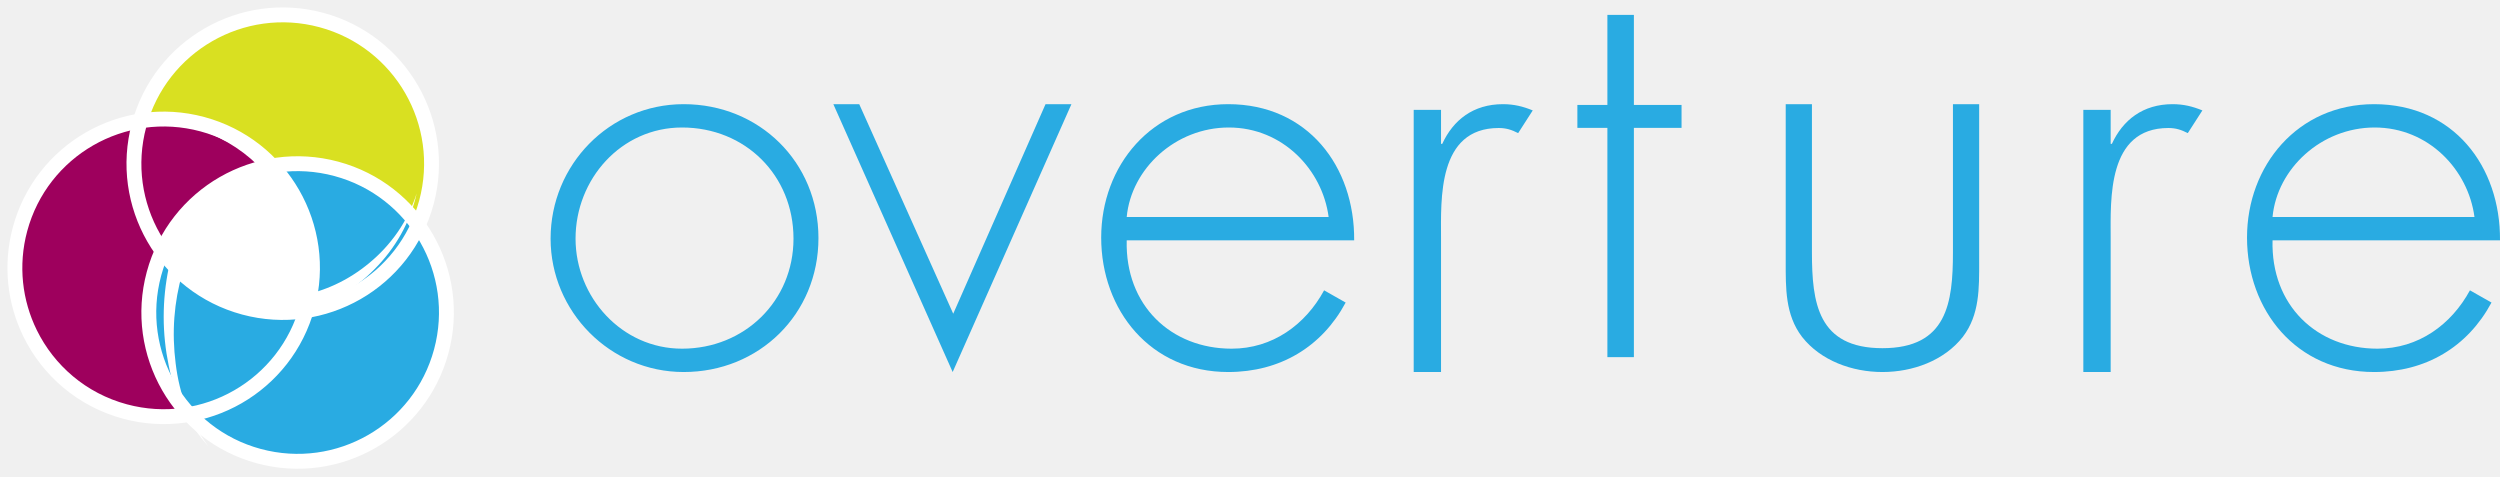
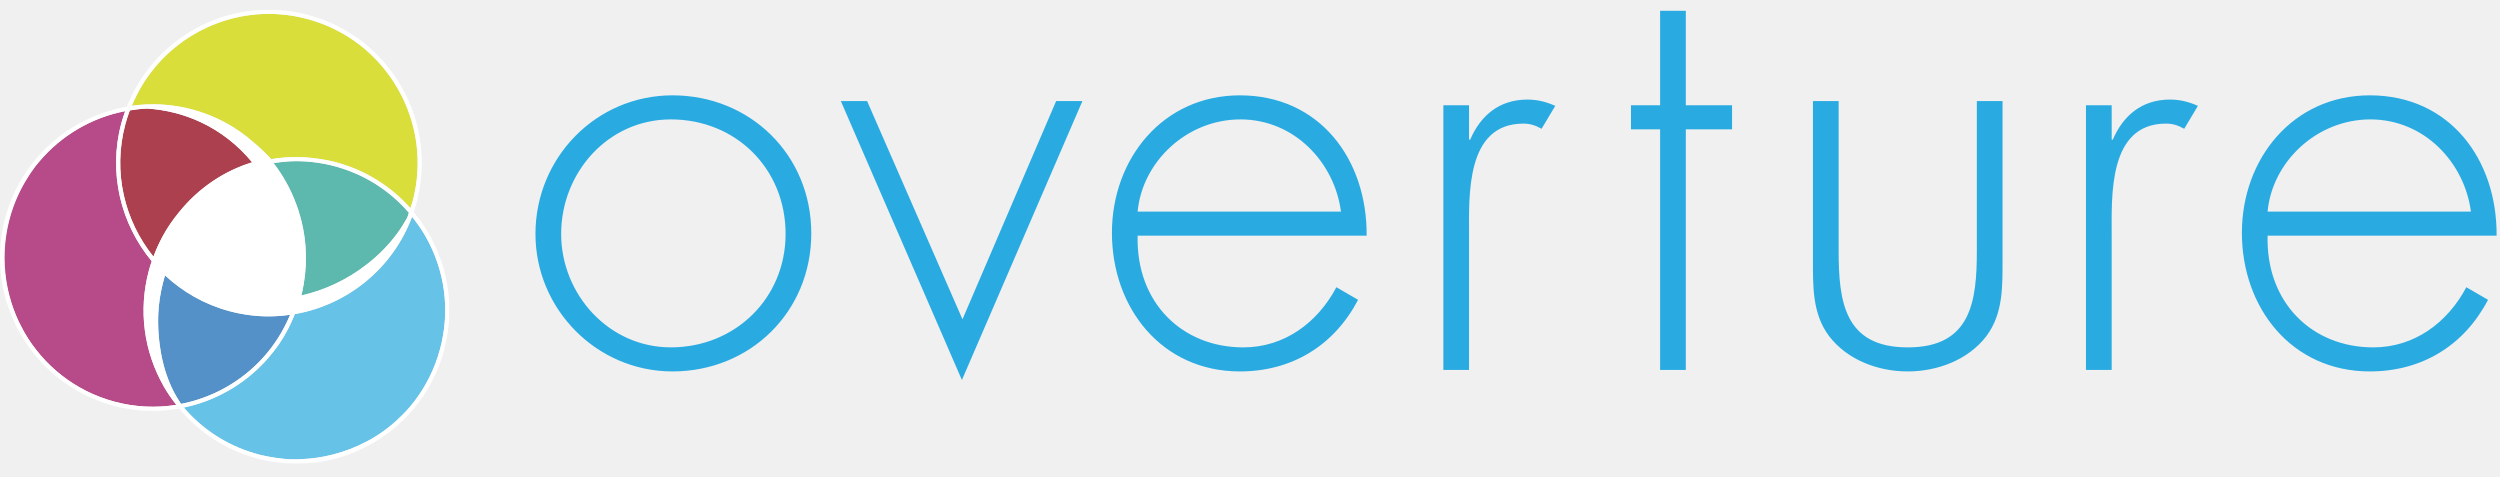
- <svg xmlns="http://www.w3.org/2000/svg" width="168px" height="32px" viewBox="0 0 168 32" version="1.1">
-   <defs />
-   <g id="Symbols" stroke="none" stroke-width="1" fill="none" fill-rule="evenodd">
-     <g id="navi-bar---products" transform="translate(-18, -19)">
-       <g id="Page-1" transform="translate(19, 20)">
-         <path d="M27.411,13.372 C25.549,18.57 19.825,21.274 14.628,19.411 C9.43,17.549 6.726,11.826 8.589,6.628 C10.451,1.43 16.175,-1.274 21.372,0.589 C26.57,2.451 29.274,8.175 27.411,13.372" id="Fill-1" fill="#D9E021" />
-         <path d="M19.411,20.372 C17.549,25.57 11.825,28.274 6.628,26.411 C1.43,24.549 -1.274,18.826 0.589,13.628 C2.451,8.43 8.175,5.726 13.372,7.589 C18.57,9.451 21.274,15.174 19.411,20.372" id="Fill-3" fill="#9E005D" />
-         <path d="M28.411,23.372 C26.549,28.57 20.825,31.274 15.628,29.411 C10.43,27.549 7.726,21.826 9.589,16.628 C11.451,11.43 17.175,8.726 22.372,10.589 C27.57,12.451 30.274,18.174 28.411,23.372" id="Fill-5" fill="#29ABE2" />
-         <path d="M27.653,12.603 C26.215,17.934 20.728,21.09 15.397,19.653 C10.066,18.215 6.91,12.728 8.347,7.397 C9.785,2.066 15.272,-1.09 20.603,0.347 C25.934,1.785 29.09,7.272 27.653,12.603 Z" id="Stroke-7" stroke="#FFFFFF" stroke-linecap="round" />
-         <path d="M37.677,15.037 C37.677,18.958 40.77,22.431 44.832,22.431 C49.043,22.431 52.323,19.22 52.323,15.037 C52.323,10.78 49.081,7.568 44.832,7.568 C40.733,7.568 37.677,11.041 37.677,15.037 M54,15 C54,20.116 50.012,24 44.944,24 C39.988,24 36,19.929 36,15.037 C36,10.07 39.95,6 44.944,6 C50.012,6 54,9.883 54,15" id="Fill-9" fill="#29ABE2" />
-         <polygon id="Fill-11" fill="#29ABE2" points="63.057 20.082 69.26 6 71 6 63.019 24 55 6 56.74 6" />
-         <path d="M88.284,13.581 C87.865,10.406 85.197,7.568 81.576,7.568 C77.993,7.568 75.02,10.332 74.715,13.581 L88.284,13.581 Z M74.715,15.149 C74.601,19.519 77.688,22.431 81.767,22.431 C84.511,22.431 86.722,20.826 87.98,18.51 L89.428,19.332 C87.827,22.319 85.007,24 81.538,24 C76.316,24 73,19.855 73,14.963 C73,10.145 76.392,6 81.538,6 C86.874,6 90.038,10.183 90,15.149 L74.715,15.149 Z" id="Fill-13" fill="#29ABE2" />
-         <path d="M95.837,8.669 L95.918,8.669 C96.653,7.068 98,6 100,6 C100.734,6 101.347,6.152 102,6.42 L101.02,7.945 C100.571,7.716 100.204,7.602 99.714,7.602 C95.592,7.602 95.837,12.407 95.837,15 L95.837,24 L94,24 L94,6.381 L95.837,6.381 L95.837,8.669 Z" id="Fill-15" fill="#29ABE2" />
-         <polygon id="Fill-17" fill="#29ABE2" points="108.797 23 107.017 23 107.017 7.593 105 7.593 105 6.052 107.017 6.052 107.017 0 108.797 0 108.797 6.052 112 6.052 112 7.593 108.797 7.593" />
-         <path d="M132,6 L132,16.564 C132,18.356 132.039,20.148 130.903,21.636 C129.65,23.237 127.536,24 125.5,24 C123.464,24 121.35,23.237 120.096,21.636 C118.961,20.148 119,18.356 119,16.564 L119,6 L120.762,6 L120.762,15.953 C120.762,19.348 121.153,22.398 125.5,22.398 C129.846,22.398 130.238,19.348 130.238,15.953 L130.238,6 L132,6 Z" id="Fill-19" fill="#29ABE2" />
-         <path d="M140.837,8.669 L140.918,8.669 C141.653,7.068 143,6 145,6 C145.734,6 146.347,6.152 147,6.42 L146.02,7.945 C145.571,7.716 145.204,7.602 144.714,7.602 C140.592,7.602 140.837,12.407 140.837,15 L140.837,24 L139,24 L139,6.381 L140.837,6.381 L140.837,8.669 Z" id="Fill-21" fill="#29ABE2" />
-         <path d="M165.284,13.581 C164.865,10.406 162.197,7.568 158.576,7.568 C154.993,7.568 152.02,10.332 151.715,13.581 L165.284,13.581 Z M151.715,15.149 C151.601,19.519 154.688,22.431 158.767,22.431 C161.511,22.431 163.722,20.826 164.98,18.51 L166.428,19.332 C164.827,22.319 162.007,24 158.538,24 C153.316,24 150,19.855 150,14.963 C150,10.145 153.392,6 158.538,6 C163.874,6 167.038,10.183 167,15.149 L151.715,15.149 Z" id="Fill-23" fill="#29ABE2" />
-         <path d="M13,29 C12.372,28.281 11.792,27.479 11.334,26.558 C10.874,25.64 10.546,24.611 10.335,23.555 C10.118,22.501 10,21.402 10,20.298 C10,19.193 10.113,18.082 10.34,17 L11.254,17.357 C10.976,18.31 10.795,19.314 10.718,20.338 C10.641,21.362 10.674,22.401 10.805,23.433 C10.931,24.463 11.167,25.472 11.544,26.411 C11.918,27.351 12.428,28.21 13,29" id="Fill-25" fill="#FFFFFF" />
-         <path d="M8,7.188 C9.757,6.853 11.636,6.968 13.378,7.518 C15.123,8.061 16.739,9.033 18,10.34 L17.118,11 C16.128,9.726 14.757,8.68 13.169,8.006 C11.586,7.326 9.787,7.026 8,7.188" id="Fill-27" fill="#FFFFFF" />
-         <path d="M27,12 C26.783,12.961 26.426,13.893 25.943,14.751 C25.46,15.61 24.859,16.397 24.17,17.087 C22.802,18.477 21.08,19.504 19.204,20 L19,18.898 C20.731,18.624 22.413,17.849 23.831,16.66 C24.543,16.071 25.185,15.378 25.726,14.595 C26.266,13.812 26.699,12.935 27,12" id="Fill-29" fill="#FFFFFF" />
-         <path d="M17.62,10 C14.25,10.59 11.283,12.915 10.046,16.358 C10.03,16.404 10.016,16.451 10,16.498 C11.084,17.786 12.512,18.815 14.214,19.423 C15.931,20.037 17.705,20.144 19.375,19.825 C19.39,19.786 19.407,19.747 19.421,19.708 C20.658,16.266 19.847,12.59 17.62,10" id="Fill-31" fill="#FFFFFF" />
-         <path d="M28.653,22.603 C27.215,27.934 21.728,31.09 16.397,29.653 C11.066,28.215 7.91,22.728 9.347,17.397 C10.785,12.066 16.272,8.91 21.603,10.347 C26.934,11.785 30.09,17.272 28.653,22.603 Z" id="Stroke-33" stroke="#FFFFFF" stroke-linecap="round" />
-         <path d="M19.653,19.603 C18.215,24.934 12.728,28.09 7.397,26.653 C4.505,25.873 2.253,23.901 1.027,21.41 C-0.007,19.308 -0.31,16.836 0.347,14.397 C1.785,9.066 7.272,5.91 12.603,7.347 C17.934,8.785 21.09,14.272 19.653,19.603 Z" id="Stroke-35" stroke="#FFFFFF" stroke-linecap="round" />
-       </g>
+ <svg xmlns="http://www.w3.org/2000/svg" xmlns:xlink="http://www.w3.org/1999/xlink" width="126" height="24" viewBox="0 0 126 24">
+   <defs>
+     <path id="prefix__a" d="M0 0.139L22.648 0.139 22.648 23.02 0 23.02z" />
+     <path id="prefix__c" d="M0.217 0.021L0.706 0.021 0.706 0.49 0.217 0.49z" />
+   </defs>
+   <g fill="none" fill-rule="evenodd">
+     <path fill="#29ABE2" d="M28.282 11.791c0 3.031 2.39 5.716 5.526 5.716 3.253 0 5.786-2.482 5.786-5.716 0-3.29-2.504-5.773-5.786-5.773-3.166 0-5.526 2.684-5.526 5.773m12.607-.029c0 3.956-3.08 6.958-6.994 6.958-3.829 0-6.908-3.147-6.908-6.929 0-3.84 3.05-6.986 6.908-6.986 3.915 0 6.994 3.002 6.994 6.957M48.509 16.093L53.229 5.094 54.553 5.094 48.48 19.152 42.378 5.094 43.702 5.094zM67.584 10.665c-.317-2.454-2.332-4.647-5.066-4.647-2.706 0-4.951 2.136-5.181 4.647h10.247zm-10.247 1.213c-.087 3.378 2.245 5.63 5.325 5.63 2.073 0 3.742-1.242 4.692-3.032l1.094.635c-1.21 2.31-3.34 3.609-5.959 3.609-3.943 0-6.448-3.205-6.448-6.986 0-3.725 2.562-6.929 6.448-6.929 4.03 0 6.419 3.234 6.39 7.073H57.337zM74.04 7.038h.058c.518-1.213 1.468-2.02 2.878-2.02.518 0 .95.115 1.41.317l-.69 1.155c-.317-.174-.576-.26-.921-.26-2.907 0-2.735 3.637-2.735 5.6v6.813h-1.295V5.306h1.295v1.732zM84.965 18.643L83.669 18.643 83.669 6.519 82.201 6.519 82.201 5.306 83.669 5.306 83.669.543 84.965.543 84.965 5.306 87.296 5.306 87.296 6.519 84.965 6.519zM100.928 5.094v7.996c0 1.357.03 2.714-.806 3.84-.921 1.212-2.475 1.79-3.972 1.79-1.497 0-3.051-.578-3.972-1.79-.835-1.126-.806-2.483-.806-3.84V5.094h1.295v7.534c0 2.57.288 4.88 3.483 4.88 3.195 0 3.483-2.31 3.483-4.88V5.094h1.295zM106.429 7.038h.057c.518-1.213 1.468-2.02 2.879-2.02.518 0 .95.115 1.41.317l-.69 1.155c-.317-.174-.576-.26-.921-.26-2.908 0-2.735 3.637-2.735 5.6v6.813h-1.296V5.306h1.296v1.732zM124.534 10.665c-.317-2.454-2.332-4.647-5.066-4.647-2.706 0-4.951 2.136-5.181 4.647h10.247zm-10.247 1.213c-.087 3.378 2.245 5.63 5.325 5.63 2.072 0 3.742-1.242 4.692-3.032l1.093.635c-1.208 2.31-3.339 3.609-5.958 3.609-3.943 0-6.448-3.205-6.448-6.986 0-3.725 2.562-6.929 6.448-6.929 4.03 0 6.419 3.234 6.39 7.073h-11.542z" />
+     <path fill="#D9DE3A" d="M9.71 5.523c1.181.32 2.223.9 3.083 1.663.307.254.599.53.866.83l-.003.002c.086-.014.173-.025.259-.036.044-.006.088-.009.131-.014.193-.022.387-.04.582-.047.087-.003.173-.001.26-.001.15 0 .299 0 .45.008.145.008.29.024.436.04.087.01.174.017.26.031.306.045.61.102.913.183 1.466.397 2.751 1.2 3.737 2.311.034-.106.076-.208.105-.317.521-1.938.259-3.964-.74-5.704-.997-1.74-2.611-2.987-4.544-3.51C14.856.787 14.196.7 13.54.7c-1.294 0-2.571.34-3.724 1.004C8.37 2.54 7.271 3.81 6.643 5.331c.996-.14 2.036-.087 3.068.192" />
+     <path fill="#B74A89" d="M5.753 20.24c1.055.285 2.119.328 3.133.165-.225-.289-.437-.589-.622-.91-1.026-1.79-1.296-3.873-.76-5.865.042-.157.092-.31.144-.463-1.552-1.869-2.21-4.438-1.532-6.96.055-.206.124-.407.195-.605-1.685.322-3.215 1.22-4.325 2.533-.065.078-.133.154-.195.235-.026.033-.05.07-.076.104-.109.145-.208.298-.307.45-.291.463-.538.962-.73 1.498-.701 1.965-.548 4.027.265 5.781.045.094.094.187.143.28.05.096.099.193.153.287.96 1.648 2.537 2.934 4.514 3.47" />
+     <path fill="#AD404E" d="M6.318 6.262c-.648 2.41-.039 4.864 1.415 6.674.23-.62.531-1.2.903-1.733.094-.14.199-.268.301-.4.036-.044.07-.09.108-.134.964-1.188 2.24-2.051 3.663-2.488-.701-.852-1.594-1.563-2.622-2.036-.832-.386-1.744-.616-2.677-.673-.292.012-.58.046-.866.092-.085.228-.16.46-.225.698" />
+     <path fill="#67C2E8" d="M21.437 11.894c-.197-.345-.426-.664-.67-.97-.974 2.619-3.263 4.44-5.891 4.903l-.017.004c-.206.522-.46 1.012-.764 1.463l-.054.08c-.088.126-.179.25-.274.368-.077.1-.157.193-.238.287-.05.057-.099.115-.15.17-1.092 1.19-2.534 2.011-4.114 2.342.928 1.087 2.144 1.882 3.535 2.298.09.025.179.054.268.076.127.033.253.06.38.084.248.047.496.09.744.114.115.011.23.027.345.033.058.002.116 0 .175.002.28.01.559-.007.837-.03.157-.013.313-.032.468-.055.106-.015.21-.036.316-.056.602-.115 1.187-.301 1.74-.555.082-.039.164-.078.244-.12.588-.296 1.14-.663 1.636-1.105.048-.043.092-.09.14-.135.12-.112.24-.227.353-.349.147-.16.29-.325.422-.497l.016-.02c.592-.77 1.032-1.66 1.293-2.628.521-1.938.259-3.963-.74-5.704M13.64 8.032c.091-.016.183-.038.275-.05-.086.011-.173.022-.259.036l-.016.014z" />
+     <path fill="#5DB9AE" d="M18.49 13.324c.572-.441 1.087-.96 1.521-1.547.192-.259.363-.533.52-.817.03-.076.05-.158.078-.236-.97-1.128-2.25-1.942-3.717-2.339-.649-.175-1.308-.262-1.963-.262-.384 0-.764.04-1.143.098.478.619.858 1.305 1.132 2.037.038.098.074.196.107.296.009.025.016.051.024.077.38 1.166.481 2.429.258 3.688-.023.138-.05.274-.08.411l-.037.155-.002.007c.594-.133 1.176-.334 1.732-.599.553-.263 1.081-.587 1.57-.97" />
+     <path fill="#5391C8" d="M13.552 15.946c-.662 0-1.335-.087-2.004-.268-1.251-.338-2.344-.97-3.232-1.8-.146.504-.261 1.019-.31 1.547-.068.719-.039 1.448.076 2.172.11.723.316 1.431.647 2.09.115.232.252.453.395.67 1.596-.311 3.056-1.134 4.145-2.342.561-.621 1.02-1.346 1.353-2.15-.352.05-.71.08-1.07.08" />
+     <path fill="#67C2E8" d="M15.05 10.631c.37 1.167.47 2.43.257 3.688.223-1.26.123-2.522-.258-3.688" />
+     <g transform="translate(0 .35)">
+       <mask id="prefix__b" fill="#fff">
+         <use xlink:href="#prefix__a" />
+       </mask>
+       <path fill="#FFF" d="M20.868 19.895c-.132.173-.274.338-.422.498-.113.121-.233.236-.354.35-.047.043-.091.09-.139.133-.388.35-.812.663-1.275.93-.117.068-.241.115-.36.176-.081.041-.163.08-.245.119-.56.259-1.143.444-1.74.556-.105.02-.21.04-.316.056-.155.022-.311.043-.468.055-.278.022-.557.039-.837.03-.059-.002-.117 0-.175-.003-.115-.006-.23-.022-.345-.032-.248-.024-.496-.068-.744-.115-.127-.025-.253-.05-.38-.083-.09-.022-.178-.051-.268-.077-1.391-.416-2.607-1.211-3.535-2.297 1.58-.331 3.022-1.152 4.114-2.343.051-.054.1-.113.15-.17.081-.094.161-.188.238-.286.095-.12.186-.242.274-.368l.054-.08c.303-.451.558-.942.764-1.464.006 0 .01-.003.017-.003 2.628-.464 4.917-2.285 5.89-4.903.245.305.474.624.671.97.999 1.74 1.261 3.766.74 5.704-.26.968-.7 1.857-1.293 2.628l-.016.02zM1.086 16.132c-.049-.093-.098-.185-.143-.28-.741-1.56-.957-3.381-.474-5.177.206-.766.53-1.467.939-2.1.098-.154.199-.306.307-.451.026-.035.05-.071.076-.105.062-.081.13-.156.195-.235 1.11-1.312 2.64-2.21 4.325-2.533-.071.2-.14.4-.195.606-.678 2.521-.02 5.09 1.532 6.96-.052.152-.102.305-.144.462-.536 1.993-.266 4.076.76 5.864.185.323.397.623.622.911-1.014.164-2.078.12-3.133-.166-1.977-.534-3.555-1.82-4.514-3.468-.054-.094-.103-.191-.153-.288zm8.038 3.875c-.143-.218-.28-.439-.395-.671-.33-.658-.537-1.367-.647-2.09-.115-.723-.144-1.453-.076-2.172.049-.528.164-1.043.31-1.547.888.83 1.981 1.463 3.232 1.801.67.18 1.342.267 2.004.267.36 0 .718-.031 1.07-.08-.333.803-.792 1.528-1.353 2.15-1.089 1.207-2.55 2.03-4.145 2.342zm6.066-5.473l.037-.154c.031-.137.056-.274.08-.412.213-1.258.113-2.52-.258-3.687-.008-.026-.015-.052-.024-.077-.033-.1-.07-.198-.107-.297-.274-.731-.654-1.418-1.131-2.036.377-.06.758-.1 1.142-.1.655 0 1.315.088 1.964.263 1.465.397 2.746 1.211 3.716 2.34-.028.077-.049.159-.078.235-.157.284-.328.56-.52.818-.434.586-.95 1.105-1.521 1.546-.49.382-1.017.707-1.57.97-.556.265-1.139.466-1.732.598l.002-.007zm-5.104-8.74c1.028.473 1.92 1.184 2.622 2.036-1.423.437-2.7 1.3-3.663 2.488-.037.044-.072.09-.108.136-.102.13-.207.26-.3.398-.373.533-.674 1.114-.904 1.733-1.454-1.81-2.063-4.263-1.415-6.673.064-.238.14-.471.225-.699.286-.045.574-.08.866-.091.933.056 1.845.286 2.677.673zm-.268-4.44C10.97.69 12.248.35 13.542.35c.654 0 1.314.086 1.963.262 1.933.523 3.547 1.77 4.544 3.509.999 1.74 1.26 3.766.74 5.705-.03.108-.071.21-.104.317-.987-1.112-2.272-1.915-3.738-2.311-.302-.082-.607-.139-.913-.184-.086-.013-.173-.02-.26-.03-.145-.017-.29-.033-.437-.04-.15-.01-.3-.01-.45-.009-.086 0-.173-.002-.259.002-.195.007-.389.025-.582.047-.044.004-.088.007-.131.013-.092.013-.184.034-.275.05l.016-.013.003-.003c-.268-.3-.56-.576-.866-.83-.86-.762-1.902-1.343-3.082-1.662-1.032-.28-2.072-.333-3.068-.192.629-1.523 1.726-2.792 3.175-3.627zm11.801 10.084c-.226-.393-.487-.758-.772-1.1.051-.15.103-.302.144-.458.536-1.993.266-4.075-.76-5.863-1.026-1.79-2.685-3.07-4.672-3.608-1.986-.538-4.062-.267-5.846.762-1.53.883-2.683 2.234-3.319 3.857-2.86.5-5.323 2.6-6.128 5.592-1.105 4.113 1.332 8.362 5.433 9.471.67.182 1.342.268 2.003.268.45 0 .895-.042 1.33-.12 1.006 1.214 2.353 2.092 3.904 2.511.667.181 1.345.27 2.018.27 1.33 0 2.644-.349 3.829-1.032 1.783-1.029 3.06-2.693 3.596-4.685.536-1.993.266-4.075-.76-5.865z" mask="url(#prefix__b)" />
    </g>
+     <g transform="translate(14.163 22.881)">
+       <mask id="prefix__d" fill="#fff">
+         <use xlink:href="#prefix__c" />
+       </mask>
+       <path stroke-linecap="round" stroke-linejoin="round" d="M.374.264C.433.267.49.265.549.267" mask="url(#prefix__d)" />
+     </g>
+     <path stroke-linecap="round" stroke-linejoin="round" d="M19.953 21.227c.048-.043.092-.09.14-.134M20.446 20.743c.148-.16.29-.325.422-.497M1.086 16.482c-.05-.092-.098-.185-.143-.279M1.715 8.474c.026-.034.05-.071.076-.104" />
  </g>
</svg>
